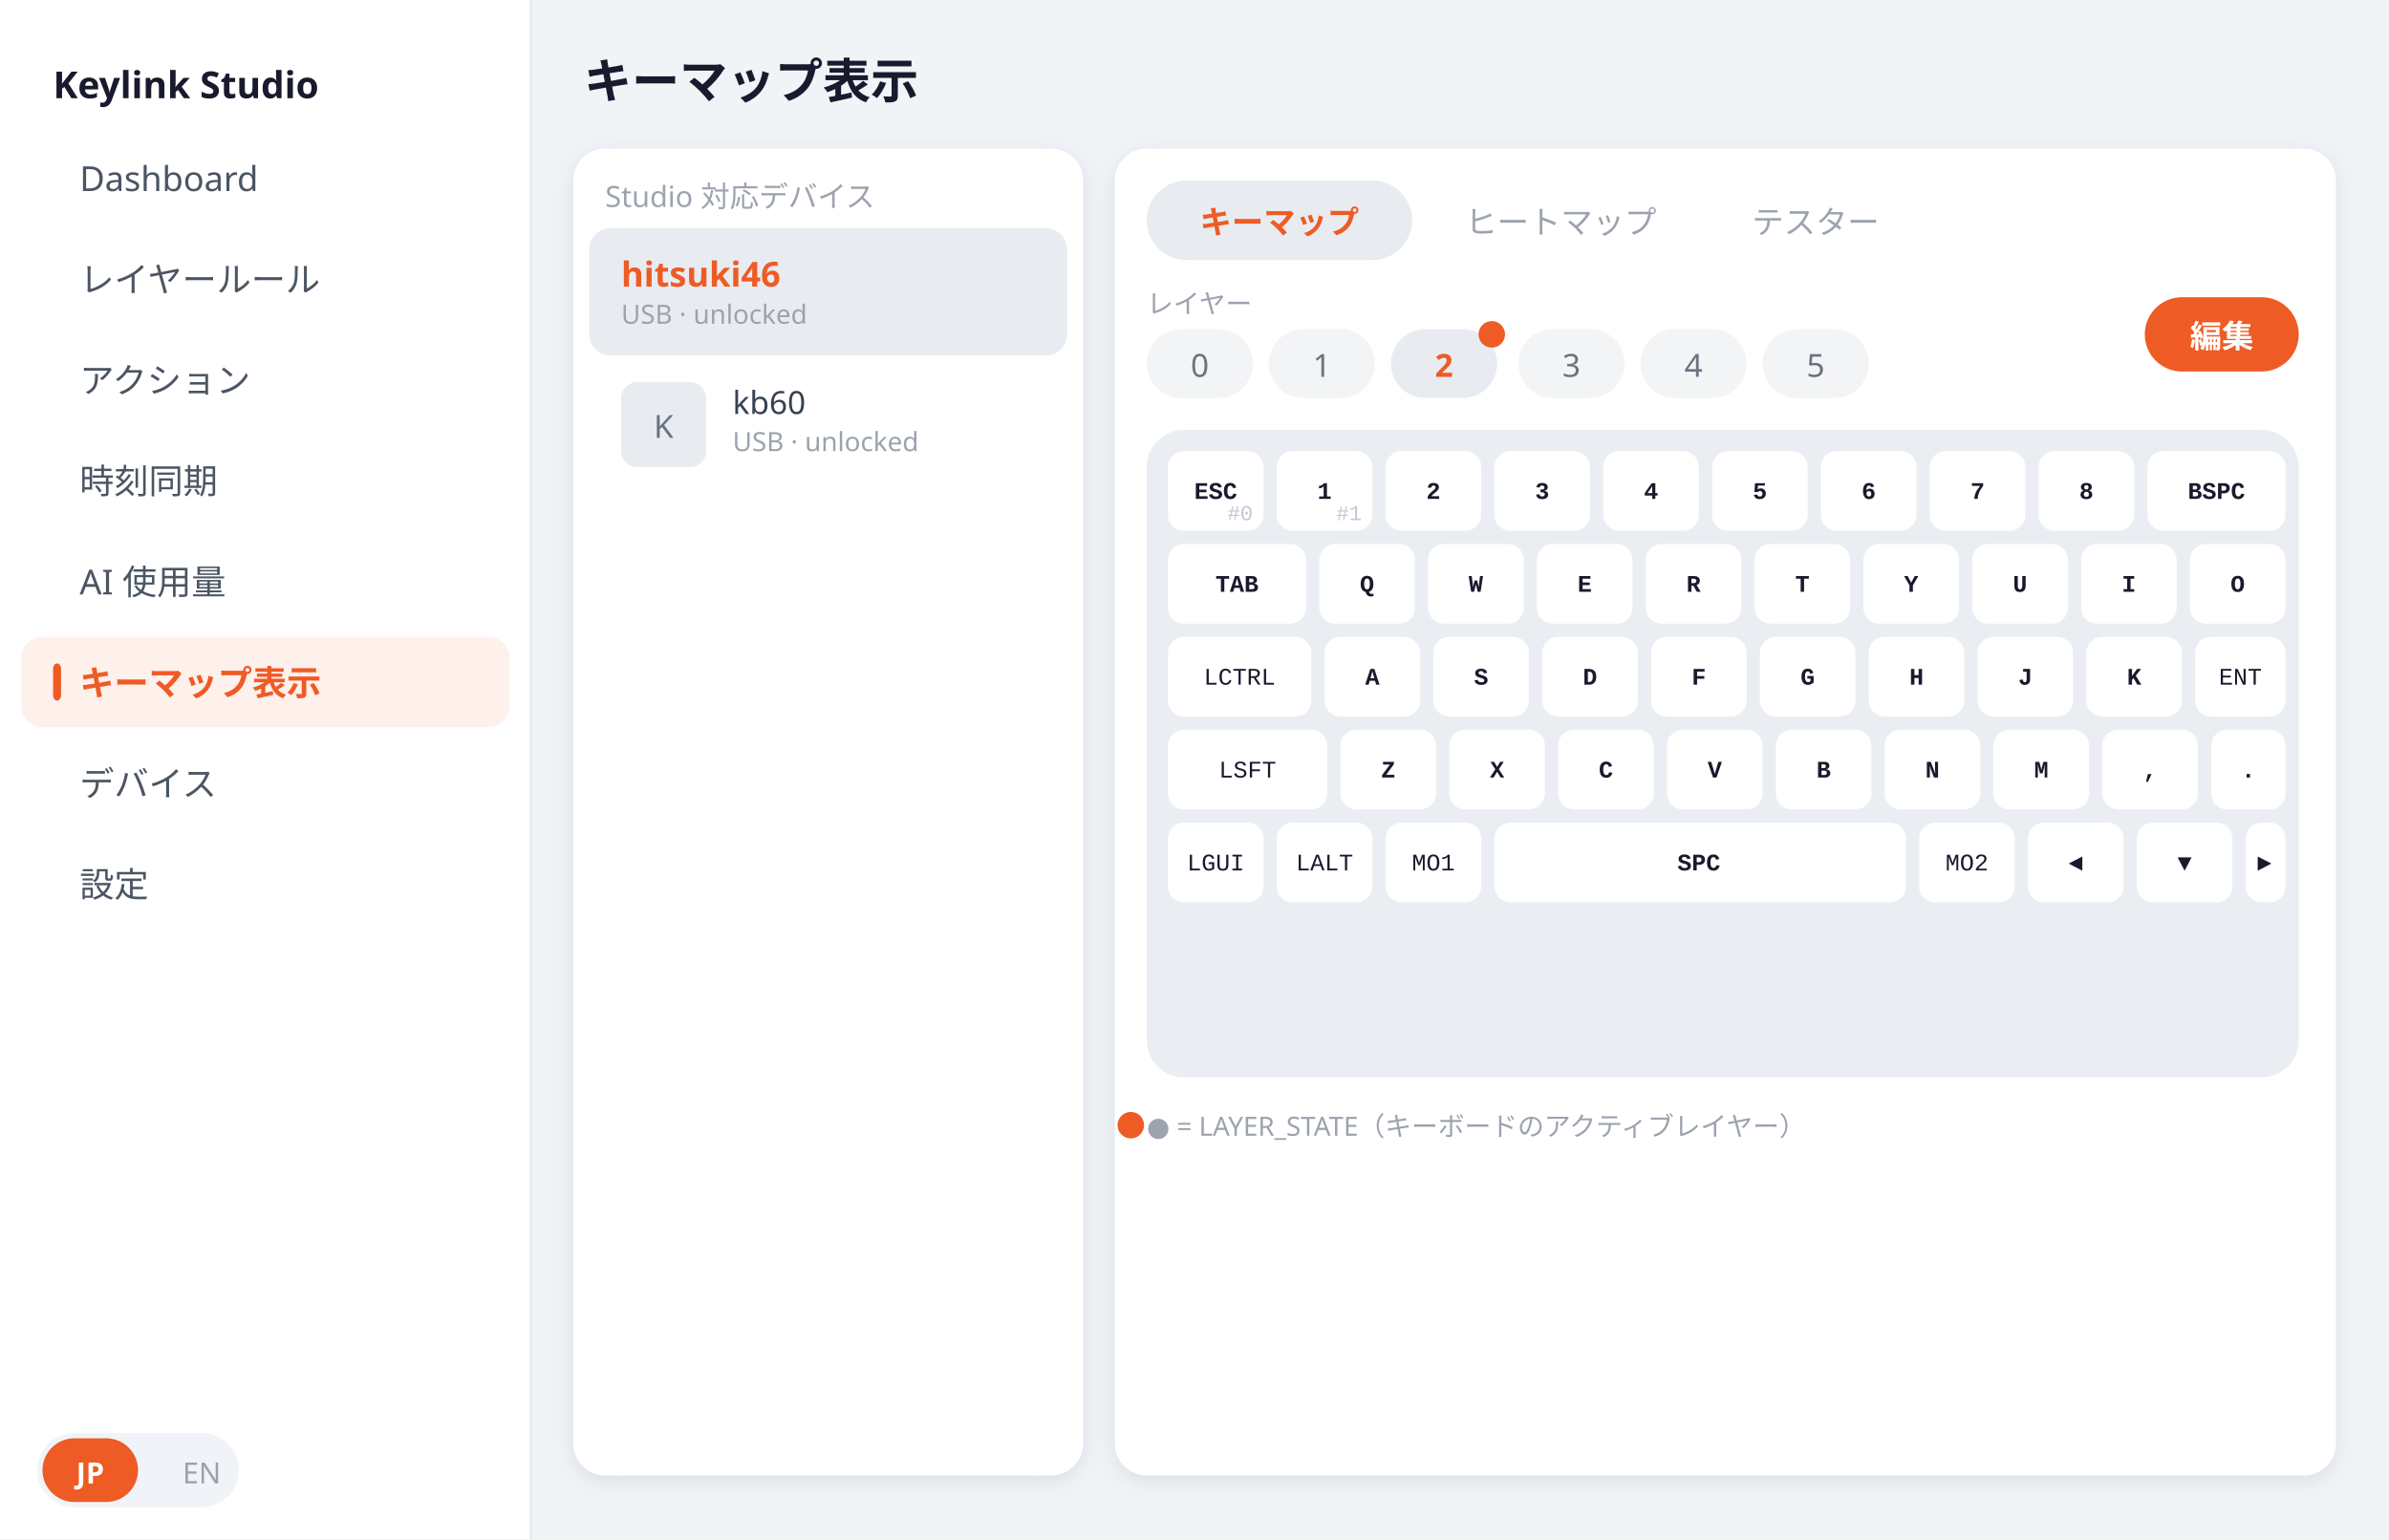
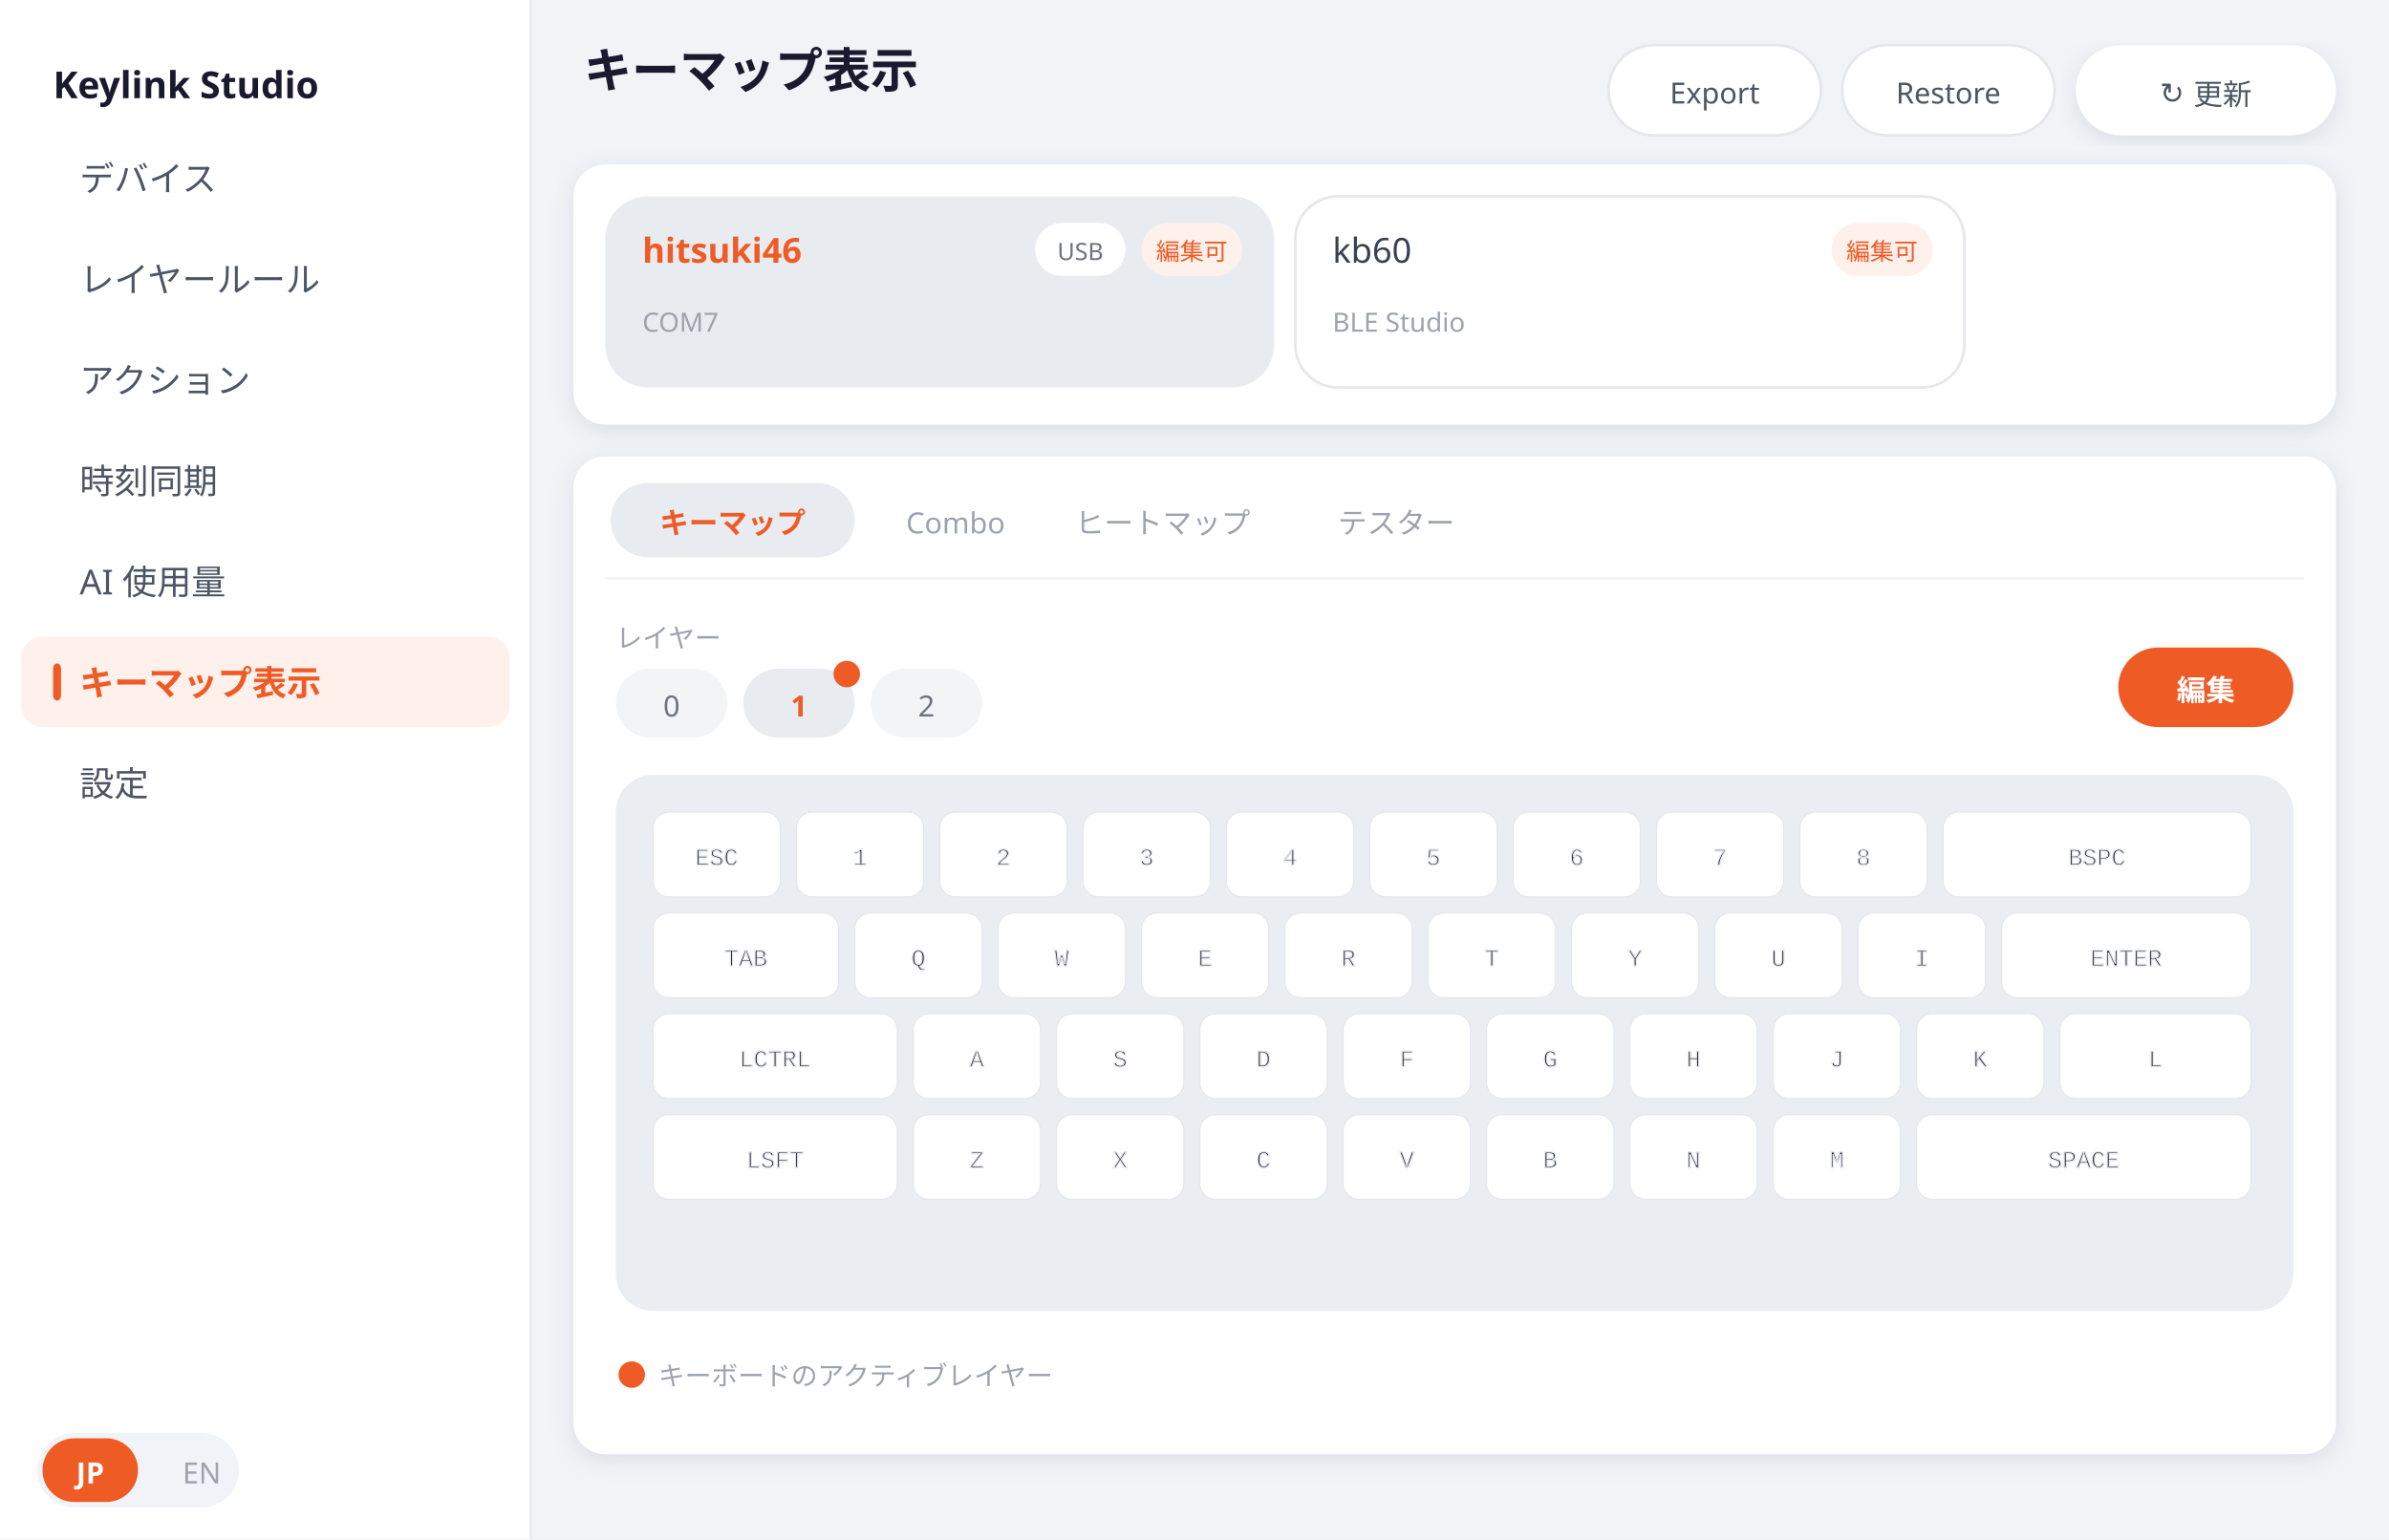
<svg xmlns="http://www.w3.org/2000/svg" width="900" height="580" viewBox="0 0 900 580" font-family="'Hiragino Sans','Meiryo','Segoe UI',sans-serif">
  <defs>
    <filter id="s" x="-6%" y="-8%" width="112%" height="120%">
      <feDropShadow dx="0" dy="2" stdDeviation="4" flood-color="#BCC7D4" flood-opacity="0.45" />
-     </filter>
-     <filter id="inset">
-       <feOffset dx="0" dy="1" />
-       <feGaussianBlur stdDeviation="2" />
-       <feComposite in2="SourceGraphic" operator="arithmetic" k2="-1" k3="1" />
-       <feColorMatrix type="saturate" values="0" />
    </filter>
  </defs>
  <rect width="900" height="580" fill="#F1F3F6" />
  <rect width="200" height="580" fill="#FFFFFF" />
  <line x1="200" y1="0" x2="200" y2="580" stroke="#E8ECF1" />
  <text x="20" y="37" font-size="14" font-weight="bold" fill="#1A1A2E">Keylink Studio</text>
-   <text x="30" y="72" font-size="13" fill="#4B5563">Dashboard</text>
+   <text x="30" y="72" font-size="13" fill="#4B5563">デバイス</text>
  <text x="30" y="110" font-size="13" fill="#4B5563">レイヤールール</text>
  <text x="30" y="148" font-size="13" fill="#4B5563">アクション</text>
  <text x="30" y="186" font-size="13" fill="#4B5563">時刻同期</text>
  <text x="30" y="224" font-size="13" fill="#4B5563">AI 使用量</text>
  <rect x="8" y="240" width="184" height="34" rx="8" fill="#FEF0EB" />
  <rect x="20" y="250" width="3" height="14" rx="2" fill="#EF5B25" />
  <text x="30" y="262" font-size="13" font-weight="bold" fill="#EF5B25">キーマップ表示</text>
-   <text x="30" y="300" font-size="13" fill="#4B5563">デバイス</text>
-   <text x="30" y="338" font-size="13" fill="#4B5563">設定</text>
+   <text x="30" y="300" font-size="13" fill="#4B5563">設定</text>
  <rect x="14" y="540" width="76" height="28" rx="14" fill="#F0F4F8" />
  <rect x="16" y="542" width="36" height="24" rx="12" fill="#EF5B25" />
  <text x="34" y="559" font-size="11" font-weight="bold" fill="white" text-anchor="middle">JP</text>
  <text x="76" y="559" font-size="11" fill="#9CA3AF" text-anchor="middle">EN</text>
-   <text x="220" y="37" font-size="18" font-weight="bold" fill="#1A1A2E">キーマップ表示</text>
-   <rect x="216" y="56" width="192" height="500" rx="12" fill="#FFFFFF" filter="url(#s)" />
-   <text x="228" y="78" font-size="11" fill="#9CA3AF">Studio 対応デバイス</text>
-   <rect x="222" y="86" width="180" height="48" rx="8" fill="#E8ECF1" />
-   <text x="234" y="108" font-size="13" font-weight="bold" fill="#EF5B25">hitsuki46</text>
-   <text x="234" y="122" font-size="10" fill="#9CA3AF">USB · unlocked</text>
-   <rect x="234" y="144" width="32" height="32" rx="6" fill="#E8ECF1" />
-   <text x="250" y="165" font-size="12" fill="#6B7280" text-anchor="middle">K</text>
-   <text x="276" y="156" font-size="12" fill="#374151">kb60</text>
-   <text x="276" y="170" font-size="10" fill="#9CA3AF">USB · unlocked</text>
-   <rect x="420" y="56" width="460" height="500" rx="12" fill="#FFFFFF" filter="url(#s)" />
-   <rect x="432" y="68" width="100" height="30" rx="15" fill="#E8ECF1" />
-   <text x="482" y="88" font-size="12" font-weight="bold" fill="#EF5B25" text-anchor="middle">キーマップ</text>
-   <rect x="538" y="68" width="100" height="30" rx="15" fill="none" />
-   <text x="588" y="88" font-size="12" fill="#9CA3AF" text-anchor="middle">ヒートマップ</text>
-   <rect x="644" y="68" width="80" height="30" rx="15" fill="none" />
-   <text x="684" y="88" font-size="12" fill="#9CA3AF" text-anchor="middle">テスター</text>
-   <text x="432" y="118" font-size="10" fill="#9CA3AF">レイヤー</text>
-   <rect x="808" y="112" width="58" height="28" rx="14" fill="#EF5B25" />
-   <text x="837" y="131" font-size="12" font-weight="bold" fill="#FFFFFF" text-anchor="middle">編集</text>
-   <rect x="432" y="124" width="40" height="26" rx="13" fill="#F3F4F6" />
-   <text x="452" y="142" font-size="12" fill="#6B7280" text-anchor="middle">0</text>
-   <rect x="478" y="124" width="40" height="26" rx="13" fill="#F3F4F6" />
-   <text x="498" y="142" font-size="12" fill="#6B7280" text-anchor="middle">1</text>
-   <rect x="524" y="124" width="40" height="26" rx="13" fill="#E8ECF1" />
-   <text x="544" y="142" font-size="12" font-weight="bold" fill="#EF5B25" text-anchor="middle">2</text>
-   <circle cx="562" cy="126" r="5" fill="#EF5B25" />
-   <rect x="572" y="124" width="40" height="26" rx="13" fill="#F3F4F6" />
-   <text x="592" y="142" font-size="12" fill="#6B7280" text-anchor="middle">3</text>
-   <rect x="618" y="124" width="40" height="26" rx="13" fill="#F3F4F6" />
-   <text x="638" y="142" font-size="12" fill="#6B7280" text-anchor="middle">4</text>
-   <rect x="664" y="124" width="40" height="26" rx="13" fill="#F3F4F6" />
-   <text x="684" y="142" font-size="12" fill="#6B7280" text-anchor="middle">5</text>
-   <rect x="432" y="162" width="434" height="244" rx="14" fill="#EAEEF3" />
-   <g font-size="9" fill="#1A1A2E" font-family="'Courier New',Consolas,monospace">
-     <rect x="440" y="170" width="36" height="30" rx="6" fill="#FFFFFF" />
-     <text x="458" y="188" text-anchor="middle" font-weight="bold">ESC</text>
-     <text x="472" y="196" text-anchor="end" fill="#C0C8D4" font-size="8">#0</text>
-     <rect x="481" y="170" width="36" height="30" rx="6" fill="#FFFFFF" />
-     <text x="499" y="188" text-anchor="middle" font-weight="bold">1</text>
-     <text x="513" y="196" text-anchor="end" fill="#C0C8D4" font-size="8">#1</text>
-     <rect x="522" y="170" width="36" height="30" rx="6" fill="#FFFFFF" />
-     <text x="540" y="188" text-anchor="middle" font-weight="bold">2</text>
-     <rect x="563" y="170" width="36" height="30" rx="6" fill="#FFFFFF" />
-     <text x="581" y="188" text-anchor="middle" font-weight="bold">3</text>
-     <rect x="604" y="170" width="36" height="30" rx="6" fill="#FFFFFF" />
-     <text x="622" y="188" text-anchor="middle" font-weight="bold">4</text>
-     <rect x="645" y="170" width="36" height="30" rx="6" fill="#FFFFFF" />
-     <text x="663" y="188" text-anchor="middle" font-weight="bold">5</text>
-     <rect x="686" y="170" width="36" height="30" rx="6" fill="#FFFFFF" />
-     <text x="704" y="188" text-anchor="middle" font-weight="bold">6</text>
-     <rect x="727" y="170" width="36" height="30" rx="6" fill="#FFFFFF" />
-     <text x="745" y="188" text-anchor="middle" font-weight="bold">7</text>
-     <rect x="768" y="170" width="36" height="30" rx="6" fill="#FFFFFF" />
-     <text x="786" y="188" text-anchor="middle" font-weight="bold">8</text>
-     <rect x="809" y="170" width="52" height="30" rx="6" fill="#FFFFFF" />
-     <text x="835" y="188" text-anchor="middle" font-weight="bold">BSPC</text>
-     <rect x="440" y="205" width="52" height="30" rx="6" fill="#FFFFFF" />
-     <text x="466" y="223" text-anchor="middle" font-weight="bold">TAB</text>
-     <rect x="497" y="205" width="36" height="30" rx="6" fill="#FFFFFF" />
-     <text x="515" y="223" text-anchor="middle" font-weight="bold">Q</text>
-     <rect x="538" y="205" width="36" height="30" rx="6" fill="#FFFFFF" />
-     <text x="556" y="223" text-anchor="middle" font-weight="bold">W</text>
-     <rect x="579" y="205" width="36" height="30" rx="6" fill="#FFFFFF" />
-     <text x="597" y="223" text-anchor="middle" font-weight="bold">E</text>
-     <rect x="620" y="205" width="36" height="30" rx="6" fill="#FFFFFF" />
-     <text x="638" y="223" text-anchor="middle" font-weight="bold">R</text>
-     <rect x="661" y="205" width="36" height="30" rx="6" fill="#FFFFFF" />
-     <text x="679" y="223" text-anchor="middle" font-weight="bold">T</text>
-     <rect x="702" y="205" width="36" height="30" rx="6" fill="#FFFFFF" />
-     <text x="720" y="223" text-anchor="middle" font-weight="bold">Y</text>
-     <rect x="743" y="205" width="36" height="30" rx="6" fill="#FFFFFF" />
-     <text x="761" y="223" text-anchor="middle" font-weight="bold">U</text>
-     <rect x="784" y="205" width="36" height="30" rx="6" fill="#FFFFFF" />
-     <text x="802" y="223" text-anchor="middle" font-weight="bold">I</text>
-     <rect x="825" y="205" width="36" height="30" rx="6" fill="#FFFFFF" />
-     <text x="843" y="223" text-anchor="middle" font-weight="bold">O</text>
-     <rect x="440" y="240" width="54" height="30" rx="6" fill="#FFFFFF" />
-     <text x="467" y="258" text-anchor="middle">LCTRL</text>
-     <rect x="499" y="240" width="36" height="30" rx="6" fill="#FFFFFF" />
-     <text x="517" y="258" text-anchor="middle" font-weight="bold">A</text>
-     <rect x="540" y="240" width="36" height="30" rx="6" fill="#FFFFFF" />
-     <text x="558" y="258" text-anchor="middle" font-weight="bold">S</text>
-     <rect x="581" y="240" width="36" height="30" rx="6" fill="#FFFFFF" />
-     <text x="599" y="258" text-anchor="middle" font-weight="bold">D</text>
-     <rect x="622" y="240" width="36" height="30" rx="6" fill="#FFFFFF" />
-     <text x="640" y="258" text-anchor="middle" font-weight="bold">F</text>
-     <rect x="663" y="240" width="36" height="30" rx="6" fill="#FFFFFF" />
-     <text x="681" y="258" text-anchor="middle" font-weight="bold">G</text>
-     <rect x="704" y="240" width="36" height="30" rx="6" fill="#FFFFFF" />
-     <text x="722" y="258" text-anchor="middle" font-weight="bold">H</text>
-     <rect x="745" y="240" width="36" height="30" rx="6" fill="#FFFFFF" />
-     <text x="763" y="258" text-anchor="middle" font-weight="bold">J</text>
-     <rect x="786" y="240" width="36" height="30" rx="6" fill="#FFFFFF" />
-     <text x="804" y="258" text-anchor="middle" font-weight="bold">K</text>
-     <rect x="827" y="240" width="34" height="30" rx="6" fill="#FFFFFF" />
-     <text x="844" y="258" text-anchor="middle">ENT</text>
-     <rect x="440" y="275" width="60" height="30" rx="6" fill="#FFFFFF" />
-     <text x="470" y="293" text-anchor="middle">LSFT</text>
-     <rect x="505" y="275" width="36" height="30" rx="6" fill="#FFFFFF" />
-     <text x="523" y="293" text-anchor="middle" font-weight="bold">Z</text>
-     <rect x="546" y="275" width="36" height="30" rx="6" fill="#FFFFFF" />
-     <text x="564" y="293" text-anchor="middle" font-weight="bold">X</text>
-     <rect x="587" y="275" width="36" height="30" rx="6" fill="#FFFFFF" />
-     <text x="605" y="293" text-anchor="middle" font-weight="bold">C</text>
-     <rect x="628" y="275" width="36" height="30" rx="6" fill="#FFFFFF" />
-     <text x="646" y="293" text-anchor="middle" font-weight="bold">V</text>
-     <rect x="669" y="275" width="36" height="30" rx="6" fill="#FFFFFF" />
-     <text x="687" y="293" text-anchor="middle" font-weight="bold">B</text>
-     <rect x="710" y="275" width="36" height="30" rx="6" fill="#FFFFFF" />
-     <text x="728" y="293" text-anchor="middle" font-weight="bold">N</text>
-     <rect x="751" y="275" width="36" height="30" rx="6" fill="#FFFFFF" />
-     <text x="769" y="293" text-anchor="middle" font-weight="bold">M</text>
-     <rect x="792" y="275" width="36" height="30" rx="6" fill="#FFFFFF" />
-     <text x="810" y="293" text-anchor="middle" font-weight="bold">,</text>
-     <rect x="833" y="275" width="28" height="30" rx="6" fill="#FFFFFF" />
-     <text x="847" y="293" text-anchor="middle" font-weight="bold">.</text>
-     <rect x="440" y="310" width="36" height="30" rx="6" fill="#FFFFFF" />
-     <text x="458" y="328" text-anchor="middle">LGUI</text>
-     <rect x="481" y="310" width="36" height="30" rx="6" fill="#FFFFFF" />
-     <text x="499" y="328" text-anchor="middle">LALT</text>
-     <rect x="522" y="310" width="36" height="30" rx="6" fill="#FFFFFF" />
-     <text x="540" y="328" text-anchor="middle">MO1</text>
-     <rect x="563" y="310" width="155" height="30" rx="6" fill="#FFFFFF" />
-     <text x="640" y="328" text-anchor="middle" font-weight="bold">SPC</text>
-     <rect x="723" y="310" width="36" height="30" rx="6" fill="#FFFFFF" />
-     <text x="741" y="328" text-anchor="middle">MO2</text>
-     <rect x="764" y="310" width="36" height="30" rx="6" fill="#FFFFFF" />
-     <text x="782" y="328" text-anchor="middle">◄</text>
-     <rect x="805" y="310" width="36" height="30" rx="6" fill="#FFFFFF" />
-     <text x="823" y="328" text-anchor="middle">▼</text>
-     <rect x="846" y="310" width="15" height="30" rx="6" fill="#FFFFFF" />
-     <text x="853" y="328" text-anchor="middle">►</text>
+   <text x="220" y="33" font-size="18" font-weight="bold" fill="#1A1A2E">キーマップ表示</text>
+   <rect x="606" y="17" width="80" height="34" rx="17" fill="#FFFFFF" stroke="#E5E7EB" />
+   <text x="646" y="39" font-size="11" fill="#4B5563" text-anchor="middle">Export</text>
+   <rect x="694" y="17" width="80" height="34" rx="17" fill="#FFFFFF" stroke="#E5E7EB" />
+   <text x="734" y="39" font-size="11" fill="#4B5563" text-anchor="middle">Restore</text>
+   <rect x="782" y="17" width="98" height="34" rx="17" fill="#FFFFFF" filter="url(#s)" />
+   <text x="831" y="39" font-size="11" fill="#4B5563" text-anchor="middle">↻ 更新</text>
+   <rect x="216" y="62" width="664" height="98" rx="12" fill="#FFFFFF" filter="url(#s)" />
+   <rect x="228" y="74" width="252" height="72" rx="16" fill="#E8ECF1" />
+   <text x="242" y="99" font-size="13" font-weight="bold" fill="#EF5B25">hitsuki46</text>
+   <rect x="390" y="84" width="34" height="20" rx="10" fill="#FFFFFF" />
+   <text x="407" y="98" font-size="9" fill="#6B7280" text-anchor="middle">USB</text>
+   <rect x="430" y="84" width="38" height="20" rx="10" fill="#FEF0EB" />
+   <text x="449" y="98" font-size="9" fill="#EF5B25" text-anchor="middle">編集可</text>
+   <text x="242" y="125" font-size="10" fill="#9CA3AF">COM7</text>
+   <rect x="488" y="74" width="252" height="72" rx="16" fill="#FFFFFF" stroke="#E5E7EB" />
+   <text x="502" y="99" font-size="13" fill="#374151">kb60</text>
+   <rect x="690" y="84" width="38" height="20" rx="10" fill="#FEF0EB" />
+   <text x="709" y="98" font-size="9" fill="#EF5B25" text-anchor="middle">編集可</text>
+   <text x="502" y="125" font-size="10" fill="#9CA3AF">BLE Studio</text>
+   <rect x="216" y="172" width="664" height="376" rx="12" fill="#FFFFFF" filter="url(#s)" />
+   <line x1="228" y1="218" x2="868" y2="218" stroke="#F1F3F6" />
+   <rect x="230" y="182" width="92" height="28" rx="14" fill="#E8ECF1" />
+   <text x="276" y="201" font-size="11" font-weight="bold" fill="#EF5B25" text-anchor="middle">キーマップ</text>
+   <text x="360" y="201" font-size="11" fill="#9CA3AF" text-anchor="middle">Combo</text>
+   <text x="438" y="201" font-size="11" fill="#9CA3AF" text-anchor="middle">ヒートマップ</text>
+   <text x="526" y="201" font-size="11" fill="#9CA3AF" text-anchor="middle">テスター</text>
+   <text x="232" y="244" font-size="10" fill="#9CA3AF">レイヤー</text>
+   <rect x="232" y="252" width="42" height="26" rx="13" fill="#F3F4F6" />
+   <text x="253" y="270" font-size="11" fill="#6B7280" text-anchor="middle">0</text>
+   <rect x="280" y="252" width="42" height="26" rx="13" fill="#E8ECF1" />
+   <text x="301" y="270" font-size="11" font-weight="bold" fill="#EF5B25" text-anchor="middle">1</text>
+   <circle cx="319" cy="254" r="5" fill="#EF5B25" />
+   <rect x="328" y="252" width="42" height="26" rx="13" fill="#F3F4F6" />
+   <text x="349" y="270" font-size="11" fill="#6B7280" text-anchor="middle">2</text>
+   <rect x="798" y="244" width="66" height="30" rx="15" fill="#EF5B25" />
+   <text x="831" y="264" font-size="11" font-weight="bold" fill="#FFFFFF" text-anchor="middle">編集</text>
+   <rect x="232" y="292" width="632" height="202" rx="14" fill="#EAEEF3" />
+   <g fill="#FFFFFF" stroke="#E5E7EB" stroke-width="0.5" font-size="9" font-family="'Courier New',Consolas,monospace" text-anchor="middle">
+     <rect x="246" y="306" width="48" height="32" rx="6" />
+     <text x="270" y="326" fill="#1A1A2E">ESC</text>
+     <rect x="300" y="306" width="48" height="32" rx="6" />
+     <text x="324" y="326" fill="#1A1A2E">1</text>
+     <rect x="354" y="306" width="48" height="32" rx="6" />
+     <text x="378" y="326" fill="#1A1A2E">2</text>
+     <rect x="408" y="306" width="48" height="32" rx="6" />
+     <text x="432" y="326" fill="#1A1A2E">3</text>
+     <rect x="462" y="306" width="48" height="32" rx="6" />
+     <text x="486" y="326" fill="#1A1A2E">4</text>
+     <rect x="516" y="306" width="48" height="32" rx="6" />
+     <text x="540" y="326" fill="#1A1A2E">5</text>
+     <rect x="570" y="306" width="48" height="32" rx="6" />
+     <text x="594" y="326" fill="#1A1A2E">6</text>
+     <rect x="624" y="306" width="48" height="32" rx="6" />
+     <text x="648" y="326" fill="#1A1A2E">7</text>
+     <rect x="678" y="306" width="48" height="32" rx="6" />
+     <text x="702" y="326" fill="#1A1A2E">8</text>
+     <rect x="732" y="306" width="116" height="32" rx="6" />
+     <text x="790" y="326" fill="#1A1A2E">BSPC</text>
+     <rect x="246" y="344" width="70" height="32" rx="6" />
+     <text x="281" y="364" fill="#1A1A2E">TAB</text>
+     <rect x="322" y="344" width="48" height="32" rx="6" />
+     <text x="346" y="364" fill="#1A1A2E">Q</text>
+     <rect x="376" y="344" width="48" height="32" rx="6" />
+     <text x="400" y="364" fill="#1A1A2E">W</text>
+     <rect x="430" y="344" width="48" height="32" rx="6" />
+     <text x="454" y="364" fill="#1A1A2E">E</text>
+     <rect x="484" y="344" width="48" height="32" rx="6" />
+     <text x="508" y="364" fill="#1A1A2E">R</text>
+     <rect x="538" y="344" width="48" height="32" rx="6" />
+     <text x="562" y="364" fill="#1A1A2E">T</text>
+     <rect x="592" y="344" width="48" height="32" rx="6" />
+     <text x="616" y="364" fill="#1A1A2E">Y</text>
+     <rect x="646" y="344" width="48" height="32" rx="6" />
+     <text x="670" y="364" fill="#1A1A2E">U</text>
+     <rect x="700" y="344" width="48" height="32" rx="6" />
+     <text x="724" y="364" fill="#1A1A2E">I</text>
+     <rect x="754" y="344" width="94" height="32" rx="6" />
+     <text x="801" y="364" fill="#1A1A2E">ENTER</text>
+     <rect x="246" y="382" width="92" height="32" rx="6" />
+     <text x="292" y="402" fill="#1A1A2E">LCTRL</text>
+     <rect x="344" y="382" width="48" height="32" rx="6" />
+     <text x="368" y="402" fill="#1A1A2E">A</text>
+     <rect x="398" y="382" width="48" height="32" rx="6" />
+     <text x="422" y="402" fill="#1A1A2E">S</text>
+     <rect x="452" y="382" width="48" height="32" rx="6" />
+     <text x="476" y="402" fill="#1A1A2E">D</text>
+     <rect x="506" y="382" width="48" height="32" rx="6" />
+     <text x="530" y="402" fill="#1A1A2E">F</text>
+     <rect x="560" y="382" width="48" height="32" rx="6" />
+     <text x="584" y="402" fill="#1A1A2E">G</text>
+     <rect x="614" y="382" width="48" height="32" rx="6" />
+     <text x="638" y="402" fill="#1A1A2E">H</text>
+     <rect x="668" y="382" width="48" height="32" rx="6" />
+     <text x="692" y="402" fill="#1A1A2E">J</text>
+     <rect x="722" y="382" width="48" height="32" rx="6" />
+     <text x="746" y="402" fill="#1A1A2E">K</text>
+     <rect x="776" y="382" width="72" height="32" rx="6" />
+     <text x="812" y="402" fill="#1A1A2E">L</text>
+     <rect x="246" y="420" width="92" height="32" rx="6" />
+     <text x="292" y="440" fill="#1A1A2E">LSFT</text>
+     <rect x="344" y="420" width="48" height="32" rx="6" />
+     <text x="368" y="440" fill="#1A1A2E">Z</text>
+     <rect x="398" y="420" width="48" height="32" rx="6" />
+     <text x="422" y="440" fill="#1A1A2E">X</text>
+     <rect x="452" y="420" width="48" height="32" rx="6" />
+     <text x="476" y="440" fill="#1A1A2E">C</text>
+     <rect x="506" y="420" width="48" height="32" rx="6" />
+     <text x="530" y="440" fill="#1A1A2E">V</text>
+     <rect x="560" y="420" width="48" height="32" rx="6" />
+     <text x="584" y="440" fill="#1A1A2E">B</text>
+     <rect x="614" y="420" width="48" height="32" rx="6" />
+     <text x="638" y="440" fill="#1A1A2E">N</text>
+     <rect x="668" y="420" width="48" height="32" rx="6" />
+     <text x="692" y="440" fill="#1A1A2E">M</text>
+     <rect x="722" y="420" width="126" height="32" rx="6" />
+     <text x="785" y="440" fill="#1A1A2E">SPACE</text>
  </g>
-   <text x="432" y="428" font-size="10" fill="#9CA3AF">●  = LAYER_STATE（キーボードのアクティブレイヤー）</text>
-   <circle cx="426" cy="424" r="5" fill="#EF5B25" />
+   <circle cx="238" cy="518" r="5" fill="#EF5B25" />
+   <text x="248" y="522" font-size="10" fill="#9CA3AF">キーボードのアクティブレイヤー</text>
</svg>
